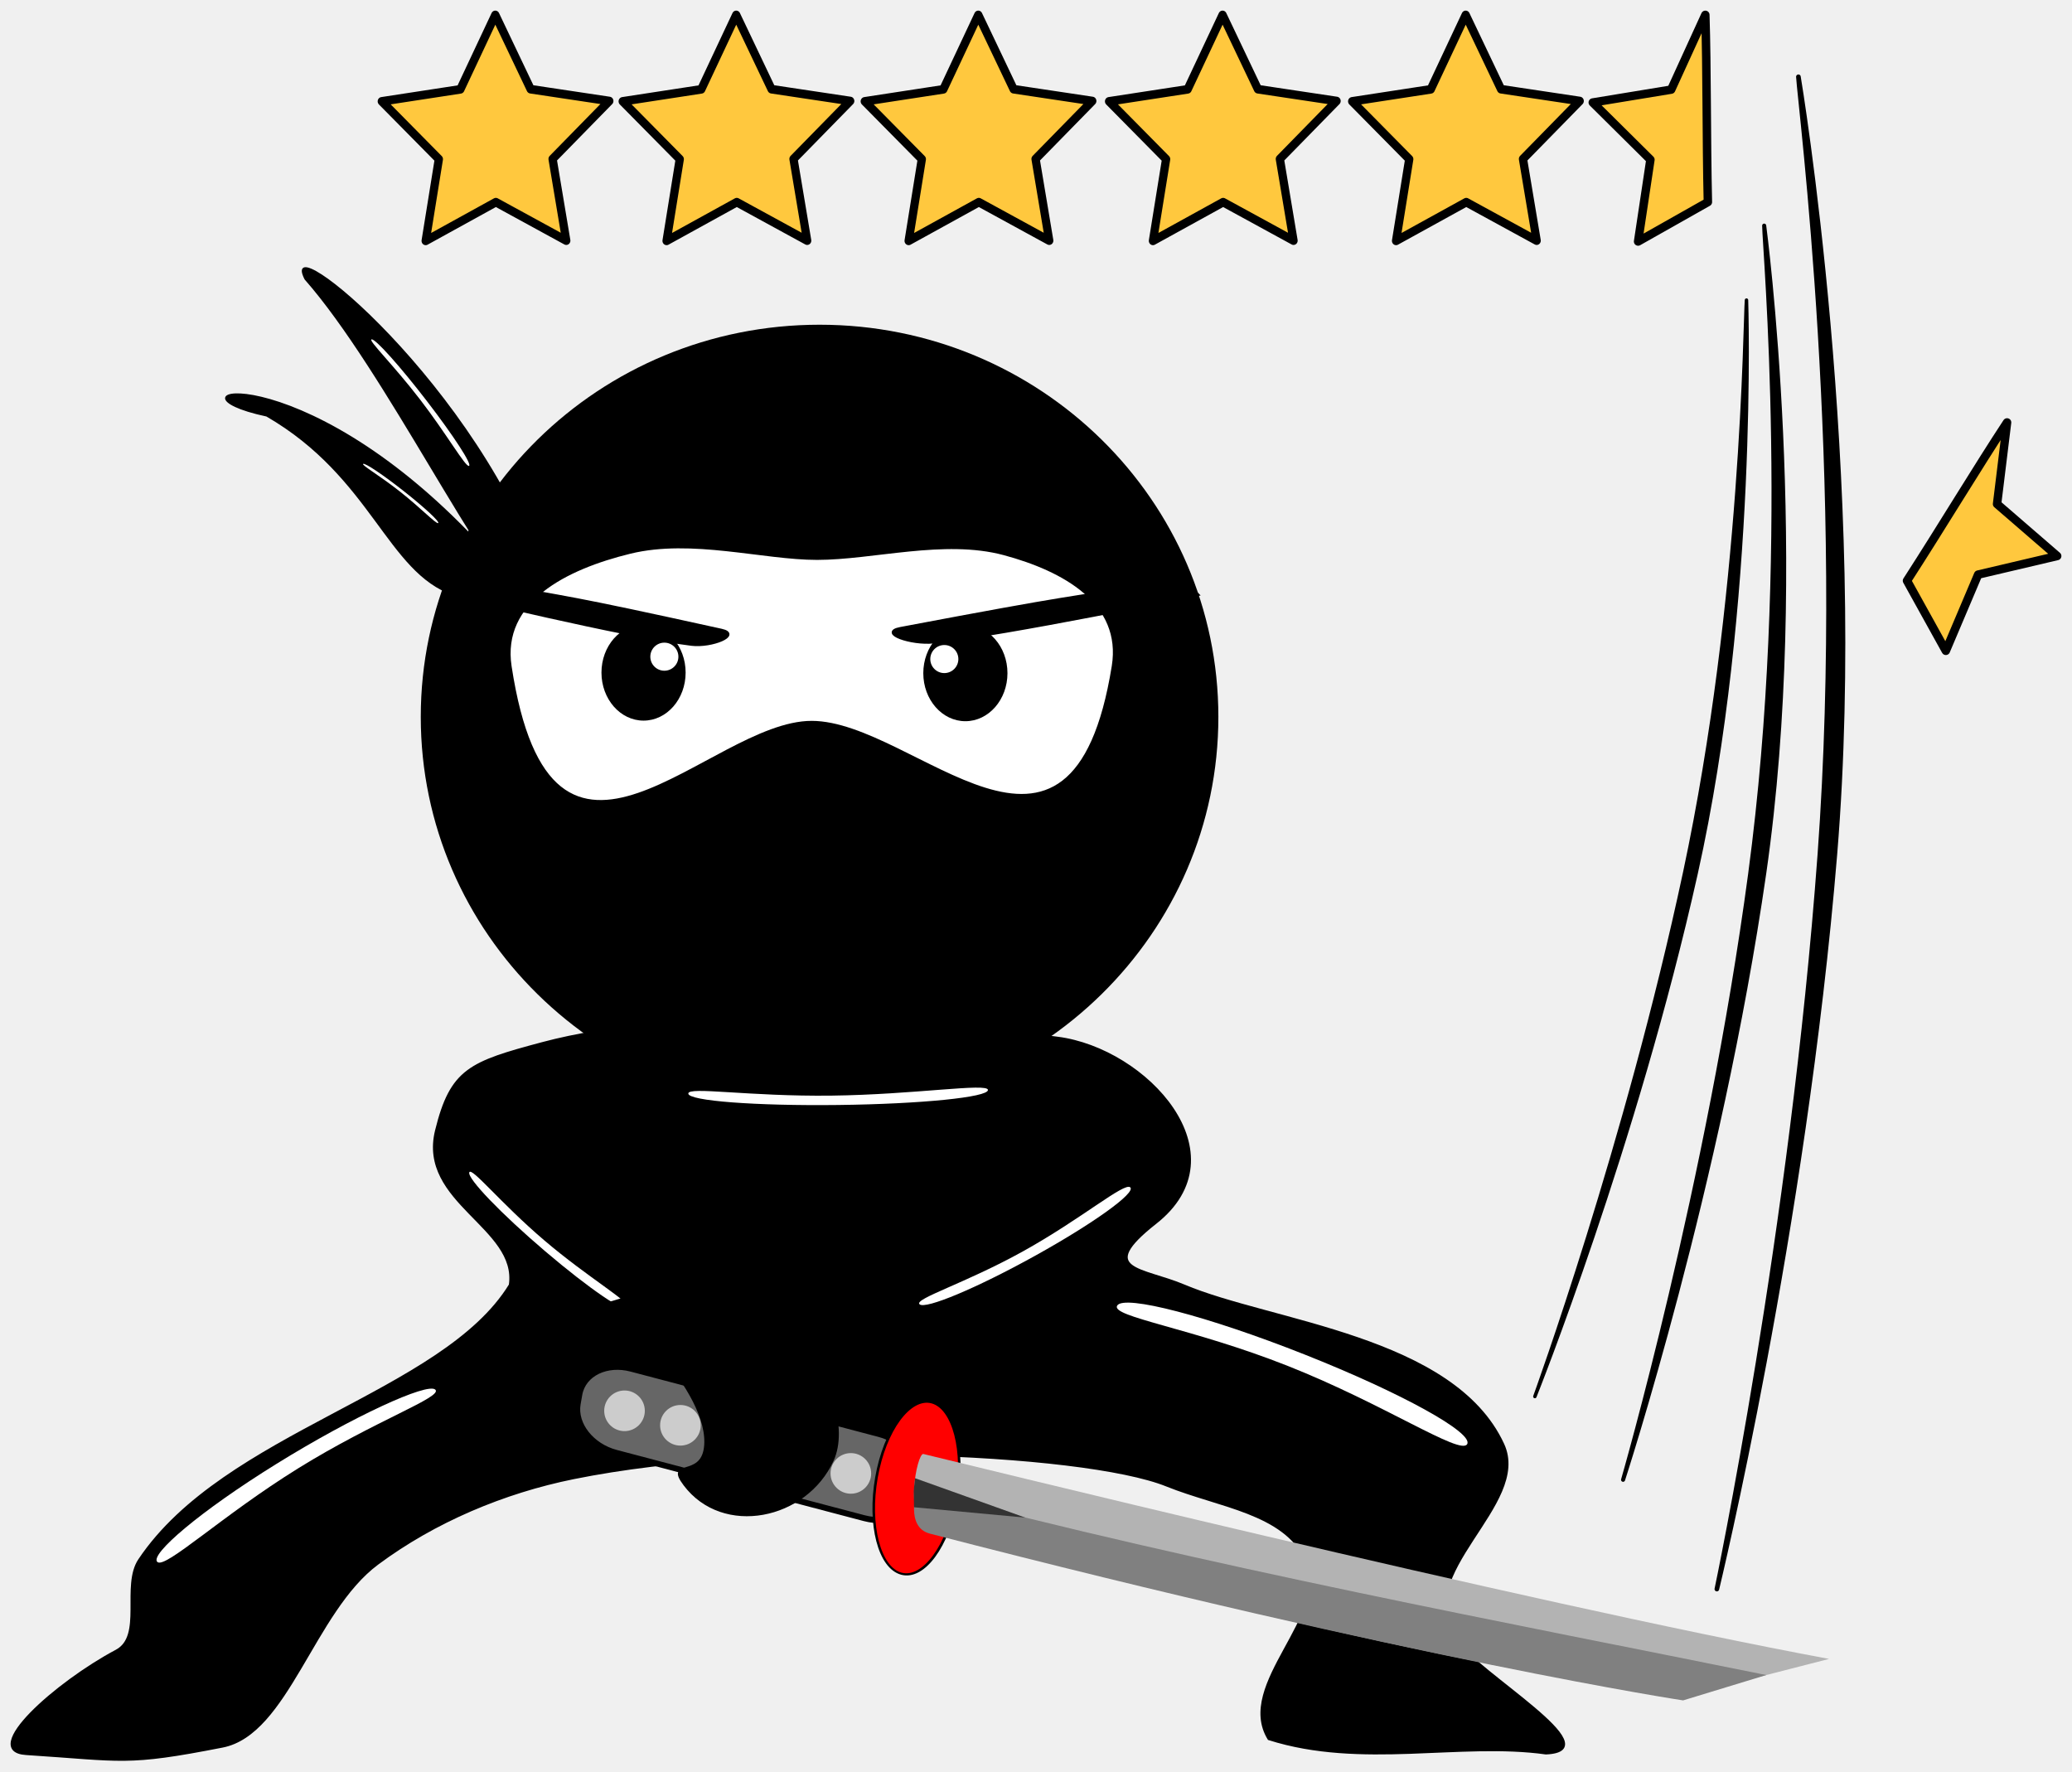
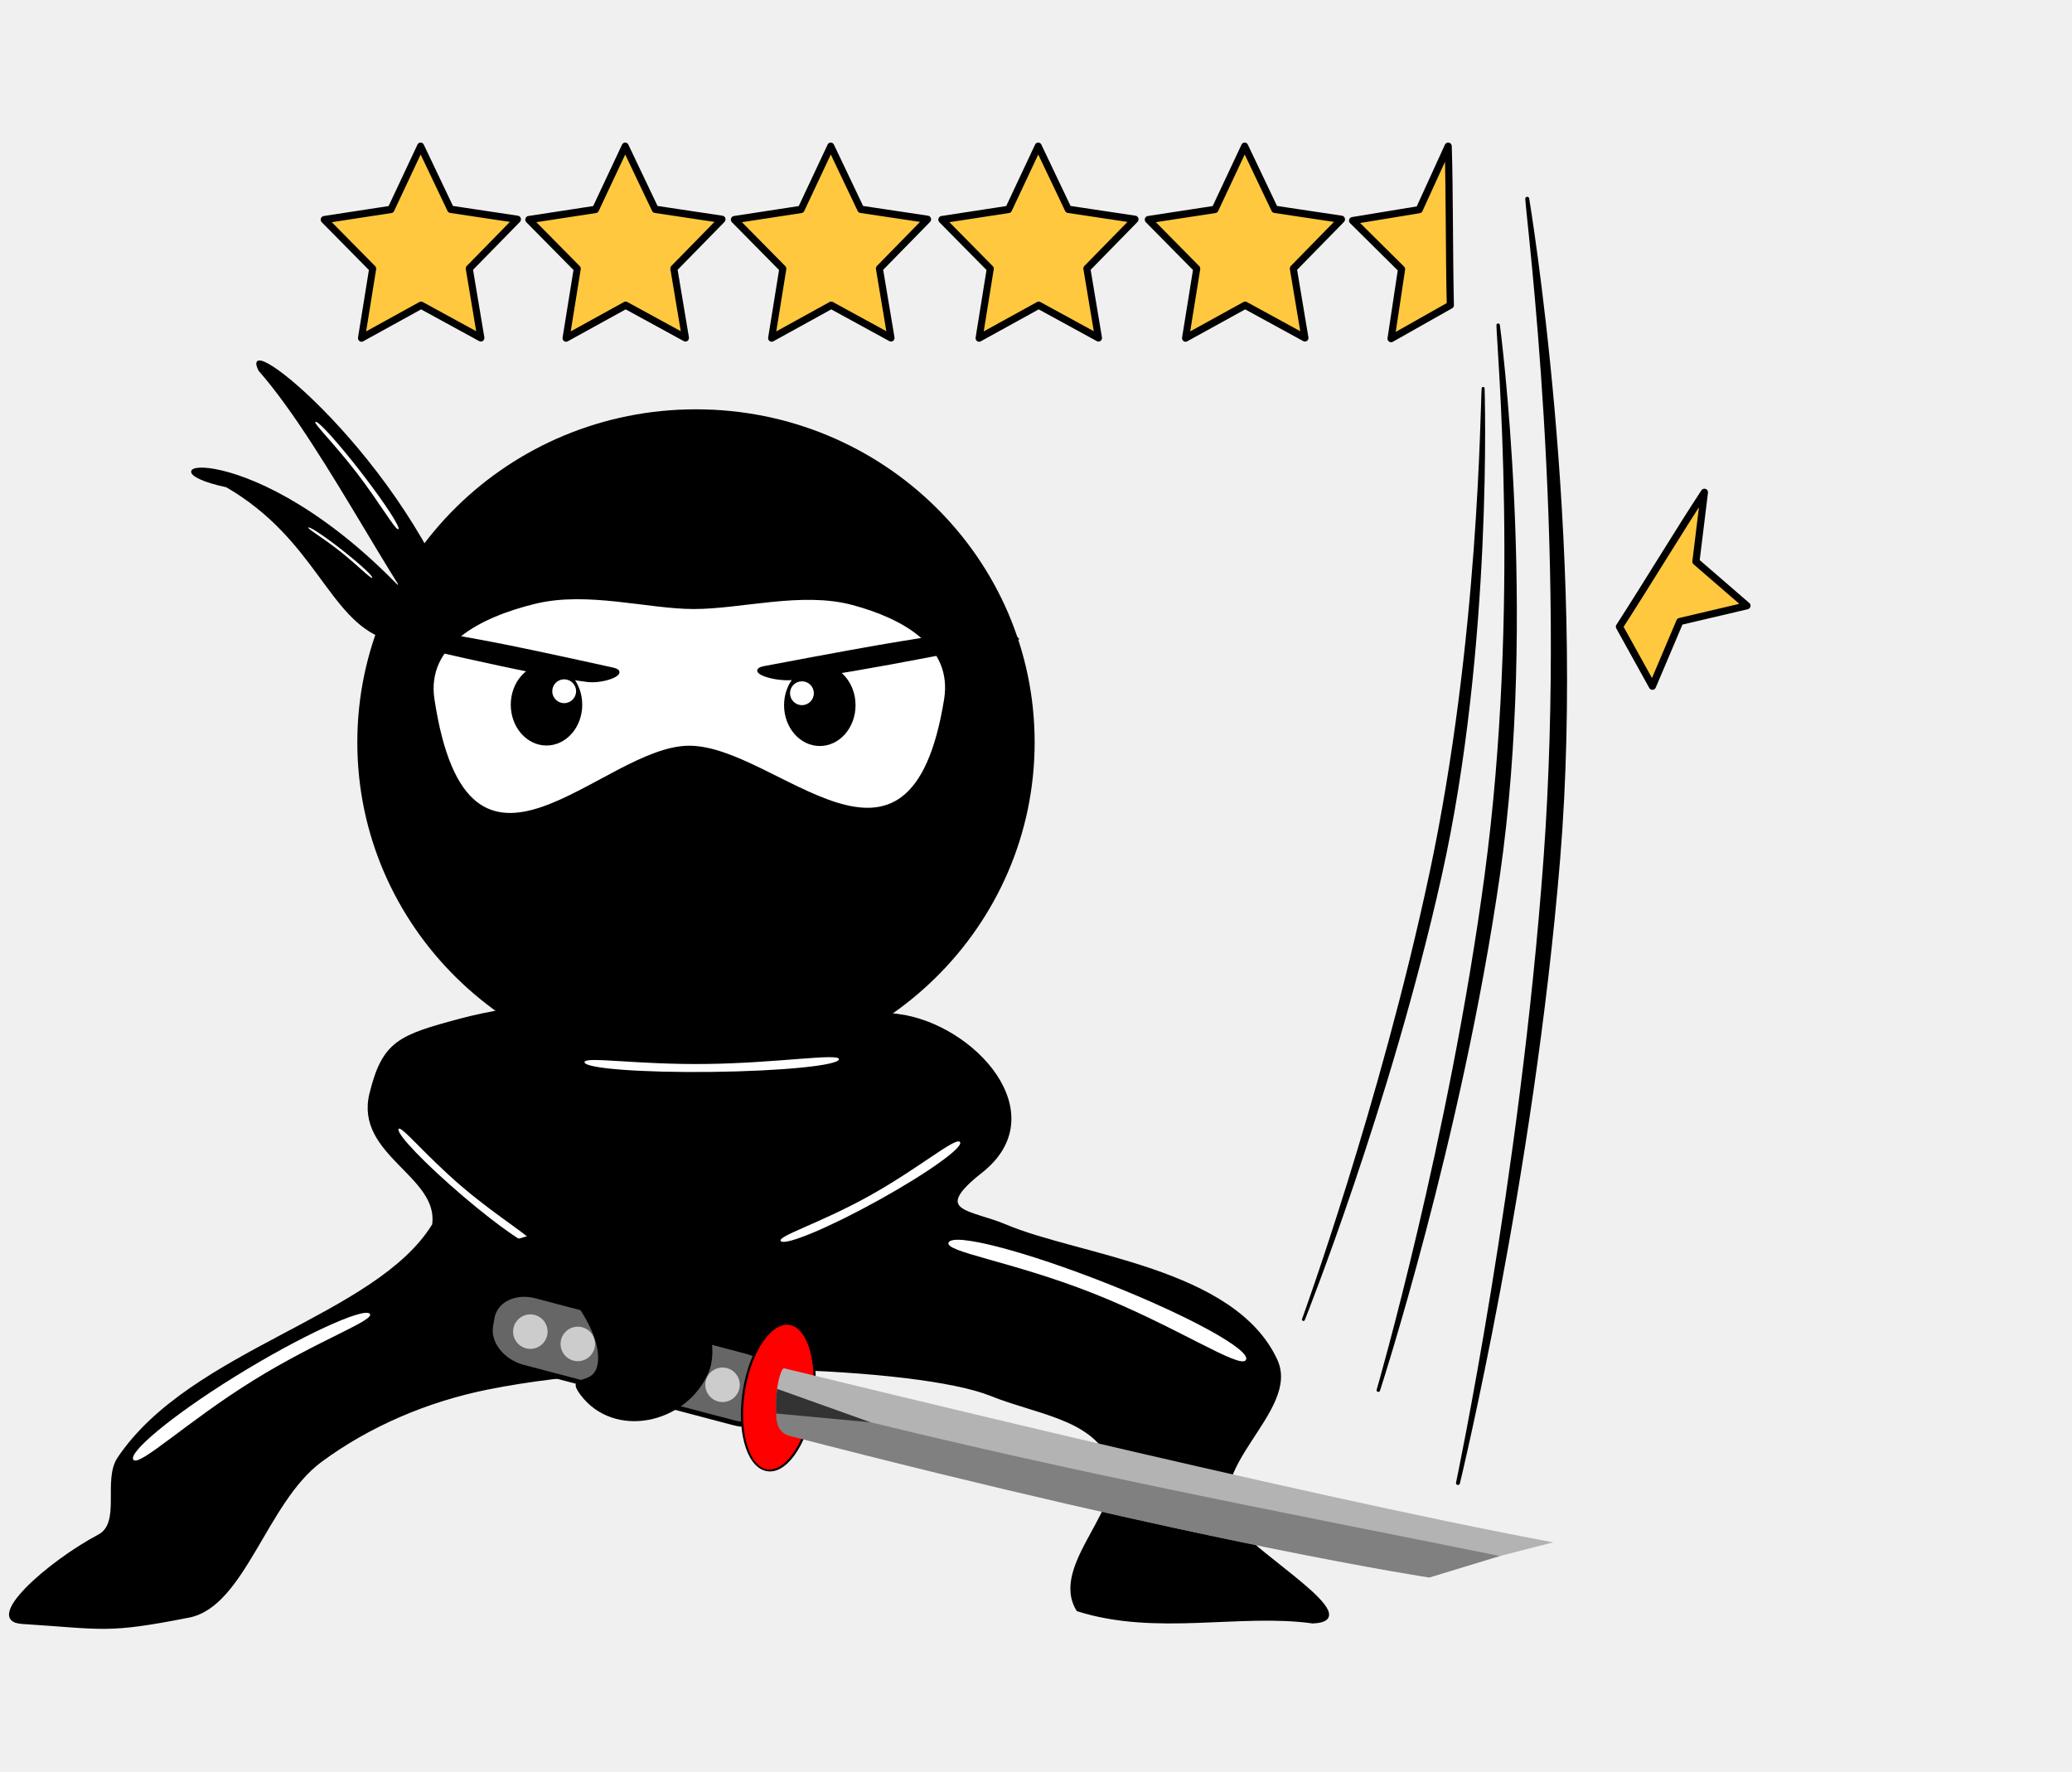
- <svg xmlns="http://www.w3.org/2000/svg" width="195.318mm" height="166.98mm" viewBox="0 0 195.318 166.98" version="1.1" id="svg8">
+ <svg xmlns="http://www.w3.org/2000/svg" width="195.318mm" height="166.98mm" viewBox="0 0 230 166.98" version="1.1" id="svg8">
  <defs id="defs2" />
  <g id="layer4">
    <g id="g59" style="display:inline" transform="translate(-11.07583,-22.48881)">
      <path d="m 165.492,45.255 6.577,-3.717 v 0 c -0.138,-6.029 -0.077,-12.593 -0.24,-17.649 l -3.218,7.047 -7.393,1.215 5.435,5.388 z" style="fill:#ffc83e;fill-opacity:1;stroke:#000000;stroke-width:0.796;stroke-linejoin:round;stroke-miterlimit:4;stroke-dasharray:none;stroke-opacity:1" id="path1127" />
      <path transform="matrix(-1.258178,0.02196158,0.0229239,1.313309,194.4762,12.64278)" d="m 41.609,24.089 -5.307,-2.688 -5.223,2.848 0.917,-5.878 -4.323,-4.087 5.874,-0.945 2.552,-5.374 2.714,5.294 5.9,0.766 -4.197,4.217 z" id="path1127-1" style="fill:#ffc83e;fill-opacity:1;stroke:#000000;stroke-width:0.619;stroke-linejoin:round;stroke-miterlimit:4;stroke-dasharray:none;stroke-opacity:1" />
      <path transform="matrix(-1.258178,0.02196158,0.0229239,1.313309,125.711,12.64278)" d="m 41.609,24.089 -5.307,-2.688 -5.223,2.848 0.917,-5.878 -4.323,-4.087 5.874,-0.945 2.552,-5.374 2.714,5.294 5.9,0.766 -4.197,4.217 z" id="path1127-1-1" style="fill:#ffc83e;fill-opacity:1;stroke:#000000;stroke-width:0.619;stroke-linejoin:round;stroke-miterlimit:4;stroke-dasharray:none;stroke-opacity:1" />
      <path transform="matrix(-1.258178,0.02196158,0.0229239,1.313309,103.0017,12.64278)" d="m 41.609,24.089 -5.307,-2.688 -5.223,2.848 0.917,-5.878 -4.323,-4.087 5.874,-0.945 2.552,-5.374 2.714,5.294 5.9,0.766 -4.197,4.217 z" id="path1127-1-3" style="fill:#ffc83e;fill-opacity:1;stroke:#000000;stroke-width:0.619;stroke-linejoin:round;stroke-miterlimit:4;stroke-dasharray:none;stroke-opacity:1" />
      <path transform="matrix(-1.258178,0.02196158,0.0229239,1.313309,148.5296,12.64278)" d="m 41.609,24.089 -5.307,-2.688 -5.223,2.848 0.917,-5.878 -4.323,-4.087 5.874,-0.945 2.552,-5.374 2.714,5.294 5.9,0.766 -4.197,4.217 z" id="path1127-1-1-4" style="fill:#ffc83e;fill-opacity:1;stroke:#000000;stroke-width:0.619;stroke-linejoin:round;stroke-miterlimit:4;stroke-dasharray:none;stroke-opacity:1" />
      <path transform="matrix(-1.258178,0.02196158,0.0229239,1.313309,171.5581,12.64278)" d="m 41.609,24.089 -5.307,-2.688 -5.223,2.848 0.917,-5.878 -4.323,-4.087 5.874,-0.945 2.552,-5.374 2.714,5.294 5.9,0.766 -4.197,4.217 z" id="path1127-1-1-4-6" style="fill:#ffc83e;fill-opacity:1;stroke:#000000;stroke-width:0.619;stroke-linejoin:round;stroke-miterlimit:4;stroke-dasharray:none;stroke-opacity:1" />
    </g>
  </g>
  <g id="layer1" style="display:inline" transform="translate(-11.07583,-22.48881)">
    <g id="g899" transform="matrix(-1,0,0,1,228.9536,33.63047)">
      <ellipse style="fill:#000000;fill-rule:evenodd;stroke-width:0.248" id="path16" ry="36.969" rx="37.593" cy="56.437" cx="140.621" />
      <path id="path18" style="fill:#ffffff;stroke-width:0.326" d="m 169.653,51.648 c -3.808,25.001 -18.531,5.157 -28.288,5.162 -9.757,0.005 -24.468,18.516 -28.288,-5.162 -0.95,-5.887 4.574,-8.95 10.182,-10.459 5.608,-1.509 12.31,0.448 17.601,0.448 5.092,0 11.818,-1.996 17.592,-0.585 6.074,1.485 12.12,4.558 11.201,10.596 z" />
      <ellipse style="fill:#000000;stroke-width:0.189" id="path21" cx="126.876" cy="52.315" rx="3.967" ry="4.527" />
      <path style="fill:#000000;fill-opacity:1;stroke:#000000;stroke-width:0.157px;stroke-linecap:butt;stroke-linejoin:miter;stroke-opacity:1" d="M 172.9,39.954 C 189.924,21.82 203.527,25.746 192.734,28.045 c -9.983,5.777 -11.382,14.724 -17.628,16.854 z" id="path38" />
      <path style="fill:#000000;fill-opacity:1;stroke:#000000;stroke-width:0.14px;stroke-linecap:butt;stroke-linejoin:miter;stroke-opacity:1" d="m 166.43,44.03 c 6.313,-18.929 25.328,-34.1 22.676,-28.872 -7.612,8.656 -16.732,27.843 -21.101,31.178 z" id="path38-2" />
    </g>
    <path style="fill:#000000;fill-opacity:1;stroke:#000000;stroke-width:0.233px;stroke-linecap:butt;stroke-linejoin:miter;stroke-opacity:1" d="m 110.74,120.325 c 8.427,1.073 17.463,10.978 9.261,17.429 -5.763,4.532 -1.238,4.265 2.698,5.935 8.139,3.452 25.366,4.789 30.057,14.948 2.647,5.731 -8.83,12.105 -4.577,18.378 2.192,3.233 14.808,10.469 8.626,10.74 -8.083,-1.132 -17.387,1.423 -26.125,-1.351 -3.168,-5.163 6.013,-11.661 3.561,-16.871 -2.103,-4.469 -8.199,-5.024 -13.174,-7.03 -7.981,-3.217 -37.645,-4.391 -55.902,-0.703 -6.612,1.336 -13.124,4.078 -18.515,8.084 -6.059,4.502 -8.488,16.022 -14.599,17.222 -9.141,1.795 -9.341,1.293 -18.515,0.703 -4.371,-0.281 2.845,-6.693 8.511,-9.703 2.609,-1.386 0.53,-6.125 2.171,-8.574 8.071,-12.046 28.608,-15.606 34.94,-25.913 0.795,-5.469 -8.617,-7.791 -6.957,-14.549 1.415,-5.76 3.188,-6.41 9.988,-8.227 12.876,-3.44 33.36,-2.451 48.552,-0.517 z" id="path891" />
    <path id="path903" style="fill:#ffffff;fill-opacity:1;stroke-width:0.156" d="m 75.96,125.573 c 0.008,0.688 6.338,1.17 14.138,1.076 7.8,-0.094 14.117,-0.727 14.108,-1.415 -0.008,-0.688 -6.947,0.439 -14.747,0.533 -7.8,0.094 -13.508,-0.882 -13.5,-0.194 z" />
    <path id="path903-6" style="fill:#ffffff;fill-opacity:1;stroke-width:0.142" d="m 97.756,145.434 c 0.538,0.514 5.422,-1.536 10.907,-4.579 5.486,-3.043 9.496,-5.926 8.958,-6.44 -0.538,-0.514 -4.61,2.977 -10.095,6.02 -5.486,3.043 -10.308,4.485 -9.769,4.999 z" />
    <path id="path903-6-2" style="fill:#ffffff;fill-opacity:1;stroke-width:0.118" d="m 55.313,133.005 c -0.191,0.577 3.018,3.91 7.168,7.445 4.15,3.535 7.669,5.932 7.86,5.355 0.191,-0.577 -3.797,-2.851 -7.947,-6.386 -4.15,-3.535 -6.891,-6.991 -7.082,-6.414 z" />
    <path id="path903-6-9" style="fill:#ffffff;fill-opacity:1;stroke-width:0.194" d="m 52.111,153.482 c -0.736,-0.694 -7.734,2.51 -14.97,6.995 -7.237,4.485 -11.972,8.552 -11.235,9.246 0.736,0.694 6.068,-4.355 13.304,-8.84 7.236,-4.485 13.637,-6.707 12.901,-7.401 z" />
    <path id="path903-6-9-7" style="fill:#ffffff;fill-opacity:1;stroke-width:0.233" d="m 116.388,145.558 c 0.648,-1.061 8.558,1.003 17.667,4.612 9.109,3.608 15.968,7.394 15.32,8.455 -0.648,1.061 -7.782,-3.765 -16.891,-7.373 -9.109,-3.608 -16.744,-4.633 -16.096,-5.694 z" />
    <ellipse style="fill:#000000;stroke-width:0.189" id="path21-6" cx="-71.74" cy="85.89" rx="3.967" ry="4.527" transform="scale(-1,1)" />
    <path style="fill:#000000;fill-opacity:1;stroke:#000000;stroke-width:0.298px;stroke-linecap:butt;stroke-linejoin:miter;stroke-opacity:1" d="m 123.962,78.529 c 0,0 -1.306,-1.37 -3.143,-1.071 -9.857,1.606 -7.857,1.071 -24.858,4.283 -2.052,0.388 0.993,1.478 3.129,1.254 6.872,-0.719 24.872,-4.466 24.872,-4.466 z" id="path985" />
    <path style="fill:#000000;fill-opacity:1;stroke:#000000;stroke-width:0.29px;stroke-linecap:butt;stroke-linejoin:miter;stroke-opacity:1" d="m 53.848,78.529 c 0,0 1.177,-1.439 2.832,-1.125 8.883,1.687 7.081,1.125 22.401,4.499 1.849,0.407 -0.895,1.552 -2.819,1.317 -6.193,-0.755 -22.414,-4.692 -22.414,-4.692 z" id="path985-9" />
    <circle style="fill:#ffffff;fill-opacity:1;stroke:none;stroke-width:0.265" id="path1002" cx="-100.093" cy="84.614" r="1.323" transform="scale(-1,1)" />
    <circle style="fill:#ffffff;fill-opacity:1;stroke:none;stroke-width:0.265" id="path1002-6" cx="-73.702" cy="84.391" r="1.323" transform="scale(-1,1)" />
    <path id="path903-6-2-7" style="fill:#ffffff;fill-opacity:1;stroke-width:0.078" d="m 46.103,54.481 c 0.349,-0.078 2.685,2.528 5.219,5.822 2.534,3.293 4.305,6.026 3.957,6.104 -0.349,0.078 -2.078,-2.975 -4.612,-6.268 -2.534,-3.293 -4.913,-5.579 -4.564,-5.657 z" />
    <path id="path903-6-2-7-6" style="fill:#ffffff;fill-opacity:1;stroke-width:0.047" d="m 45.31,66.217 c 0.181,-0.108 1.91,1.054 3.862,2.595 1.952,1.541 3.388,2.878 3.208,2.986 -0.181,0.108 -1.646,-1.429 -3.599,-2.97 -1.952,-1.541 -3.652,-2.502 -3.471,-2.61 z" />
  </g>
  <g id="layer3">
    <g transform="translate(-11.07583,-22.48881)" style="display:inline" id="g50">
      <path d="m 169.891,104.718 c -5.469,25.625 -14.13,49.412 -14.13,49.412 0,0 9.486,-23.718 15.192,-49.285 5.706,-25.567 4.756,-54.067 4.756,-54.067 -0.159,1.981 -0.284,28.011 -5.817,53.939 z" style="fill:#000000;fill-opacity:1;stroke:#000000;stroke-width:0.326;stroke-linejoin:round;stroke-miterlimit:4;stroke-dasharray:none;stroke-opacity:1" id="path1064" />
      <path d="m 176.066,104.813 c -3.939,29.385 -11.99,57.165 -11.99,57.165 0,0 9.069,-27.819 13.304,-57.172 4.235,-29.353 -0.003,-61.047 -0.003,-61.047 0.019,2.235 2.674,31.322 -1.312,61.053 z" style="fill:#000000;fill-opacity:1;stroke:#000000;stroke-width:0.384;stroke-linejoin:round;stroke-miterlimit:4;stroke-dasharray:none;stroke-opacity:1" id="path1064-8" />
      <path d="m 182.625,103.067 c -2.593,35.466 -9.709,69.214 -9.709,69.214 0,0 8.211,-33.846 11.126,-69.289 2.914,-35.443 -3.438,-73.266 -3.438,-73.266 0.146,2.682 4.645,37.456 2.022,73.341 z" style="fill:#000000;fill-opacity:1;stroke:#000000;stroke-width:0.437;stroke-linejoin:round;stroke-miterlimit:4;stroke-dasharray:none;stroke-opacity:1" id="path1064-8-2" />
    </g>
    <g transform="translate(-11.07583,-22.48881)" style="display:inline" id="g62">
      <g style="fill:#ff0000;fill-opacity:1;stroke:none" transform="matrix(0.865464,-0.1005604,-0.2682757,-0.7634779,81.29226,327.8977)" id="g874">
        <rect transform="rotate(154.6244)" ry="4.811" y="-226.357" x="13.527" height="10.824" width="35.679" id="rect863" style="fill:#666666;fill-opacity:1;stroke:#000000;stroke-width:0.746;stroke-miterlimit:4;stroke-dasharray:none;stroke-opacity:1" />
        <ellipse transform="rotate(-25.40419)" ry="11.024" rx="4.209" cy="220.928" cx="-13.724" id="path867" style="fill:#ff0000;fill-opacity:1;stroke:#000000;stroke-width:0.265;stroke-opacity:1" />
        <path id="path869" d="m 84.352,209.393 c 1.188,-0.492 57.332,-25.832 87.239,-36.792 l -16.414,-2.399 c 0,0 -20.872,4.847 -72.884,30.13 -2.599,1.264 1.443,9.317 2.058,9.062 z" style="fill:#b3b3b3;fill-opacity:1;stroke:none;stroke-width:0.265px;stroke-linecap:butt;stroke-linejoin:miter;stroke-opacity:1" />
      </g>
      <path id="path869-3" d="m 177.575,180.385 -7.84,2.39 c 0,0 -24.606,-3.704 -71.001,-15.719 -2.357,-0.61 -1.231,-4.125 -1.231,-4.125 27.363,7.24 56.413,12.662 80.071,17.454 z" style="fill:#808080;fill-opacity:1;stroke:none;stroke-width:0.155px;stroke-linecap:butt;stroke-linejoin:miter;stroke-opacity:1" />
      <circle transform="scale(-1,1)" r="1.914" cy="155.477" cx="-69.946" id="path868" style="fill:#cccccc;fill-opacity:1;stroke-width:0.191" />
      <circle transform="scale(-1,1)" r="1.914" cy="156.843" cx="-75.215" id="path868-8" style="fill:#cccccc;fill-opacity:1;stroke-width:0.191" />
      <circle transform="scale(-1,1)" r="1.914" cy="161.378" cx="-91.281" id="path868-8-2-0-1" style="fill:#cccccc;fill-opacity:1;stroke-width:0.191" />
      <path d="m 97.237,164.569 10.486,0.975 -10.384,-3.712 c -0.191,1.683 -0.12,0.691 -0.102,2.737 z" style="fill:#333333;fill-opacity:1;stroke-width:0.108" id="path931" />
    </g>
  </g>
  <g id="layer2">
    <path transform="translate(-11.07583,-22.48881)" style="display:inline;fill:#000000;fill-opacity:1;stroke:#000000;stroke-width:0.265px;stroke-linecap:butt;stroke-linejoin:miter;stroke-opacity:1" d="m 68.817,145.25 c 0,0 9.469,8.28 8.745,13.731 -0.386,2.908 -3.703,1.091 -1.942,3.437 3.625,4.829 11.406,3.21 13.913,-2.284 2.805,-6.143 -7.447,-18.841 -7.447,-18.841 z" id="path936" />
  </g>
  <g id="layer5">
    <path id="path1127-4" style="display:inline;fill:#ffc83e;fill-opacity:1;stroke:#000000;stroke-width:0.796;stroke-linejoin:round;stroke-miterlimit:4;stroke-dasharray:none;stroke-opacity:1" d="m 194.501,83.837 -3.662,-6.608 v 0 c 3.27,-5.067 6.651,-10.694 9.433,-14.919 l -0.942,7.69 5.666,4.901 -7.45,1.751 z" transform="translate(-11.07583,-22.48881)" />
  </g>
</svg>
